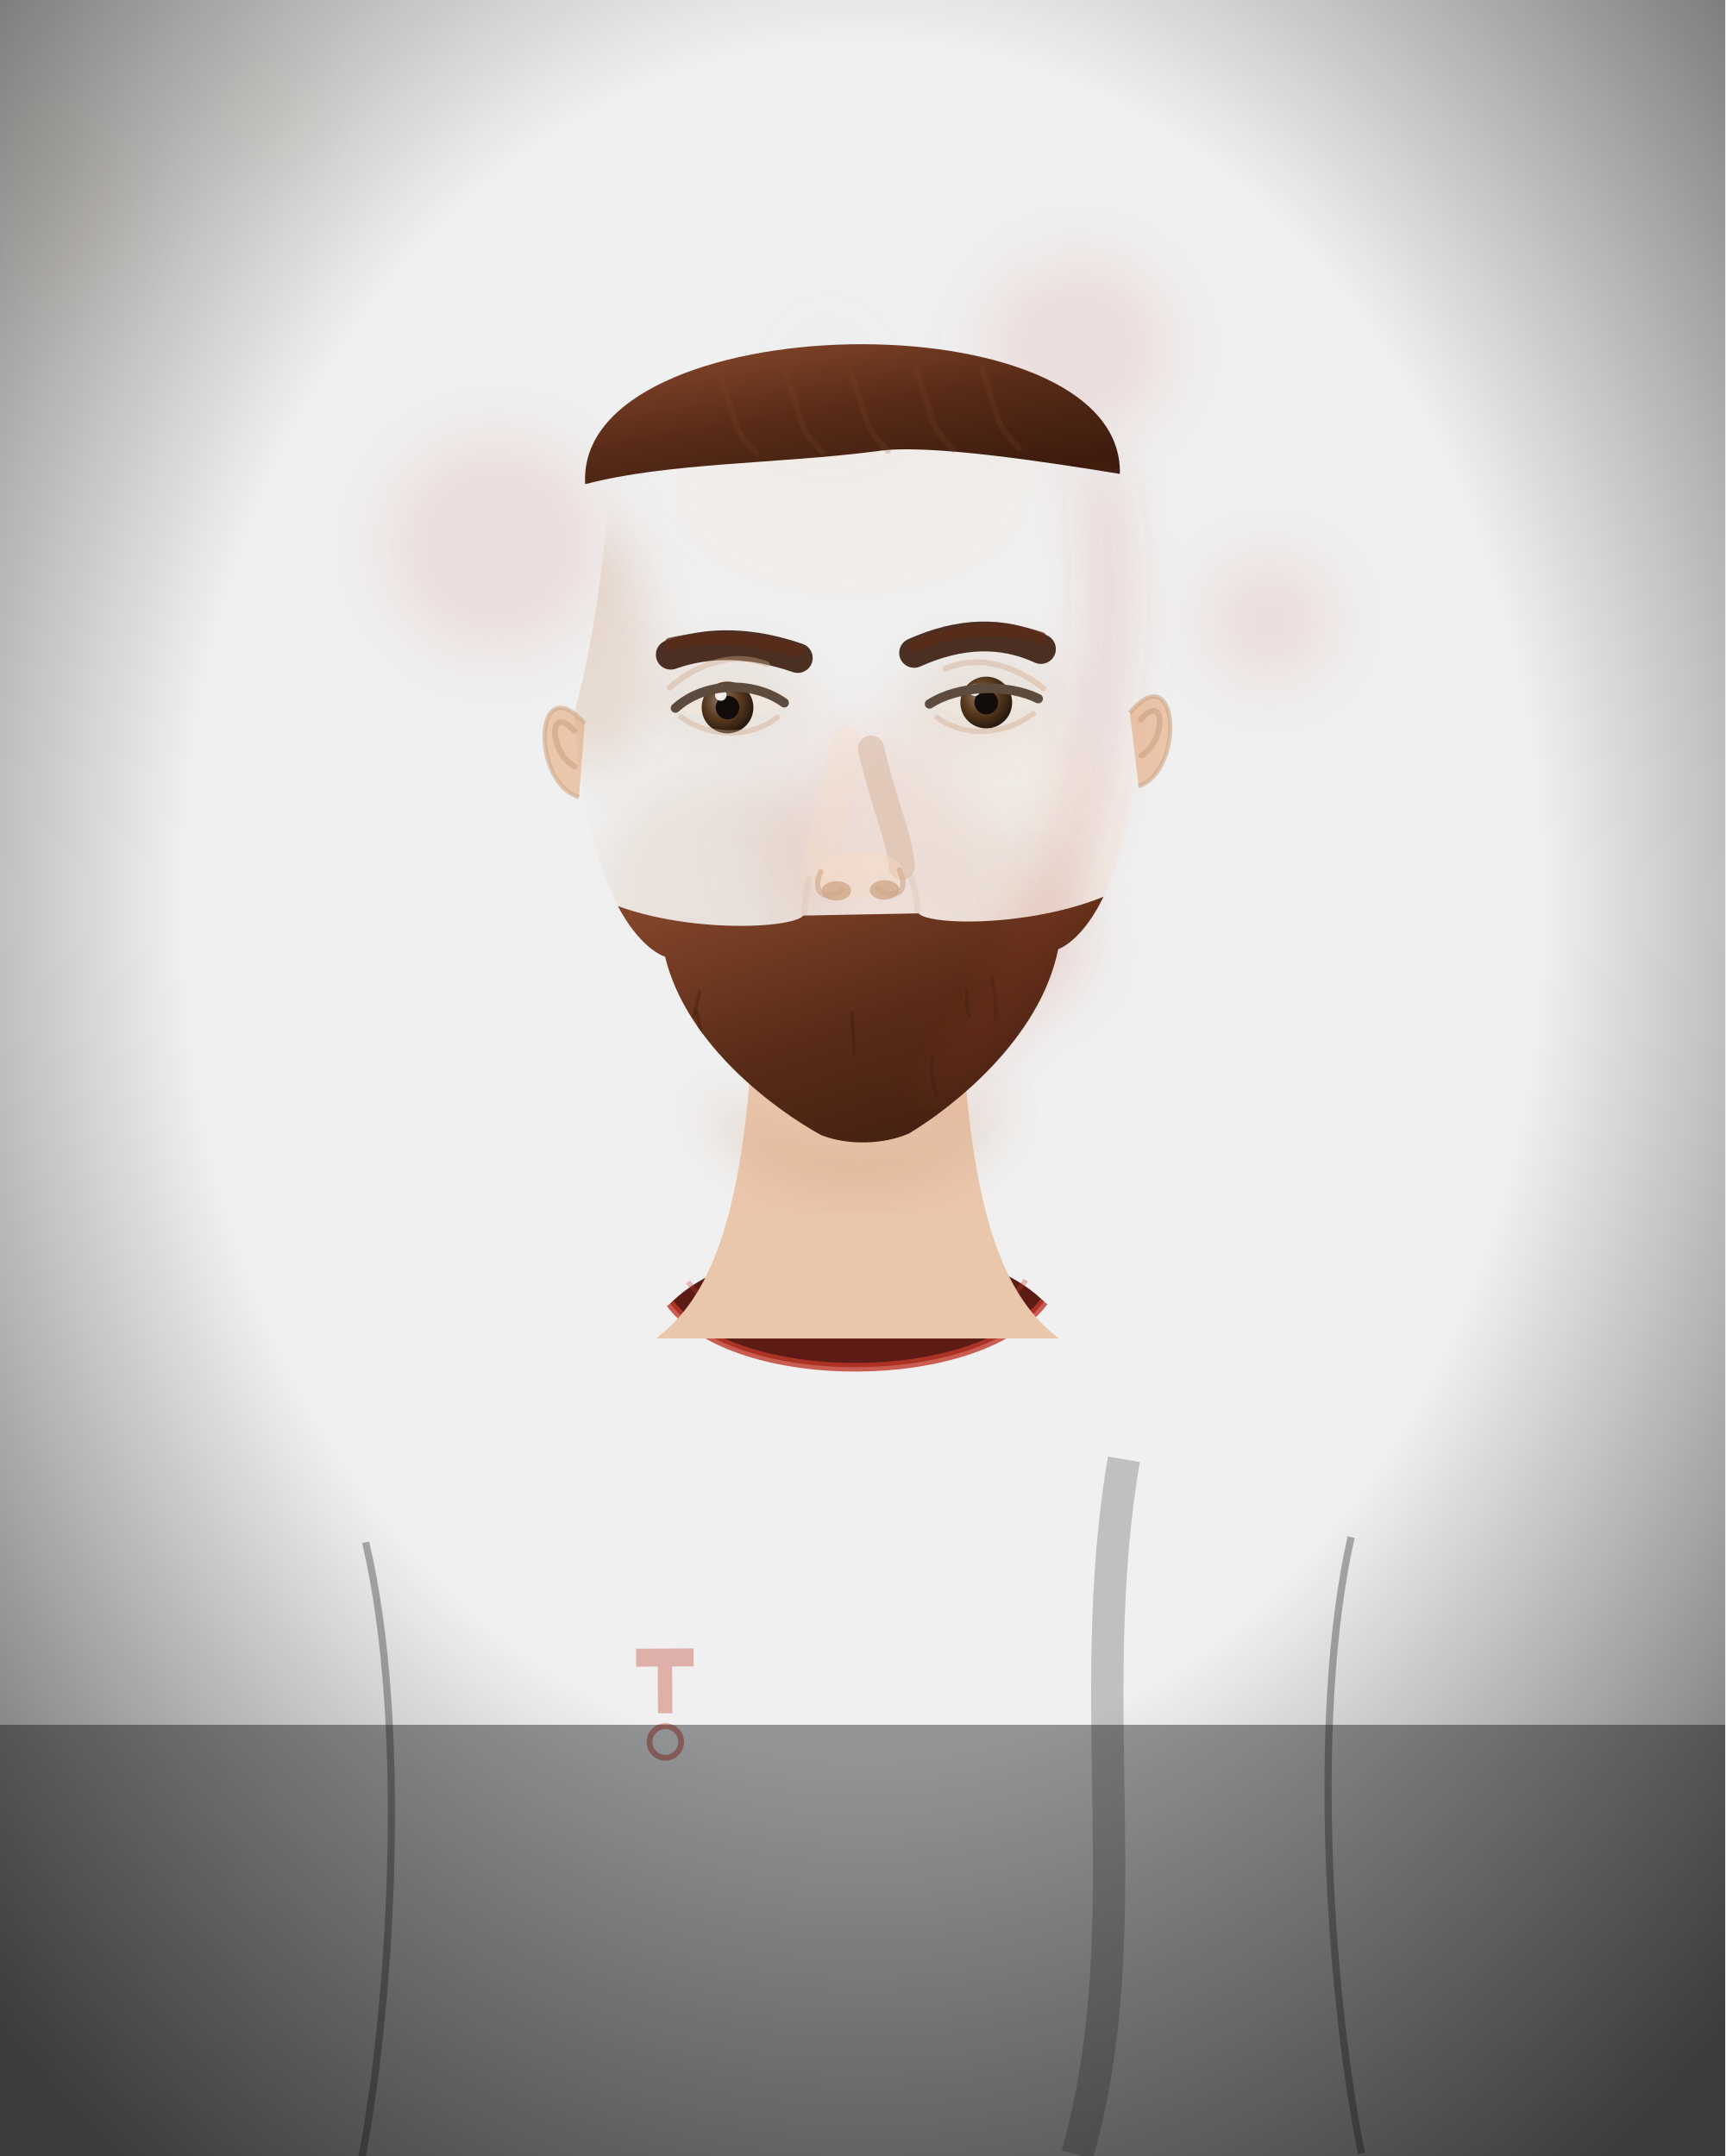
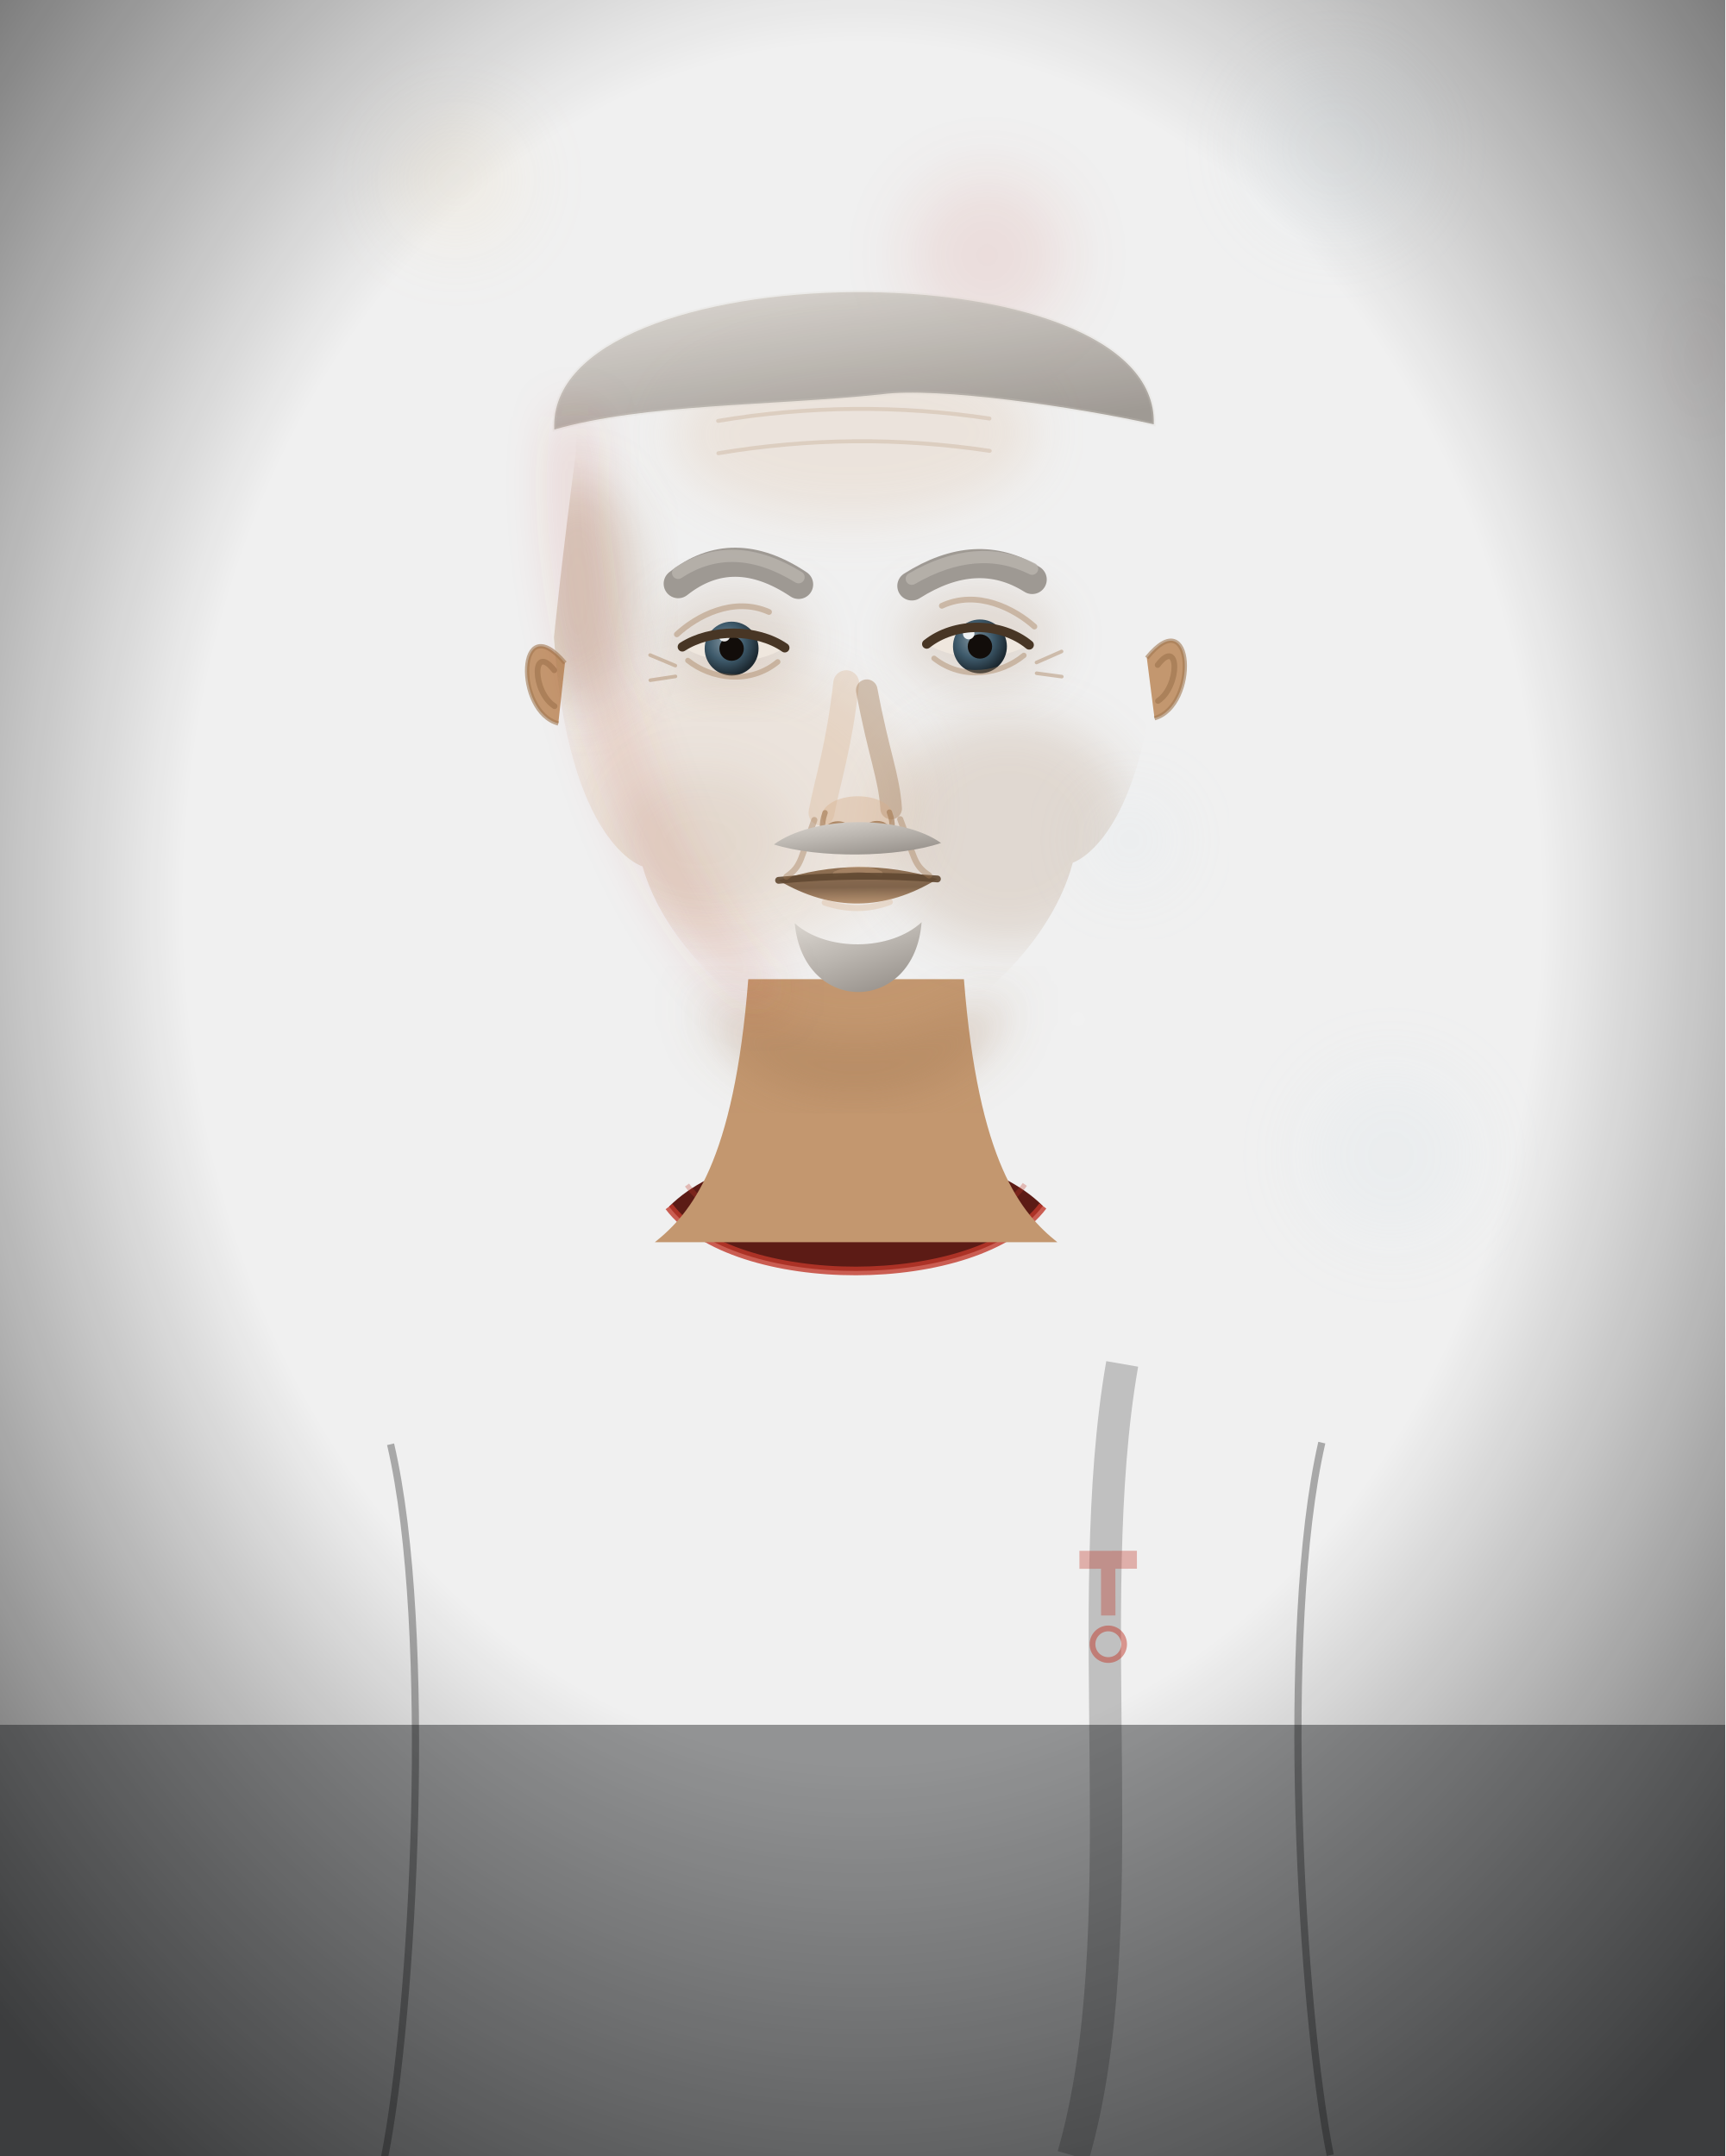
<svg xmlns="http://www.w3.org/2000/svg" viewBox="0 0 480 600" width="480" height="600" role="img" aria-label="Ricardo Vasconcelos portrait">
  <defs>
    <radialGradient id="pe7deec7e66-bg" cx="50%" cy="34%" r="78%">
      <stop offset="0%" stop-color="#7f261c" />
      <stop offset="46%" stop-color="#101B24" />
      <stop offset="100%" stop-color="#05090C" />
    </radialGradient>
    <radialGradient id="pe7deec7e66-glow" cx="50%" cy="50%" r="50%">
      <stop offset="0%" stop-color="#C0392B" stop-opacity="0.3" />
      <stop offset="60%" stop-color="#C0392B" stop-opacity="0.1" />
      <stop offset="100%" stop-color="#C0392B" stop-opacity="0" />
    </radialGradient>
-     <radialGradient id="pe7deec7e66-face" cx="66%" cy="26%" r="78%">
-       <stop offset="0%" stop-color="#F7DCC5" />
-       <stop offset="42%" stop-color="#EAC6AB" />
-       <stop offset="100%" stop-color="#CFA88A" />
+     <radialGradient id="pe7deec7e66-face" cx="34%" cy="26%" r="78%">
+       <stop offset="0%" stop-color="#D8B08B" />
+       <stop offset="42%" stop-color="#C3976F" />
+       <stop offset="100%" stop-color="#A17852" />
    </radialGradient>
-     <linearGradient id="pe7deec7e66-shade" x1="100%" y1="0%" x2="0%" y2="0%">
-       <stop offset="0%" stop-color="#CFA88A" stop-opacity="0" />
-       <stop offset="62%" stop-color="#CFA88A" stop-opacity="0.1" />
-       <stop offset="100%" stop-color="#CFA88A" stop-opacity="0.4" />
+     <linearGradient id="pe7deec7e66-shade" x1="0%" y1="0%" x2="100%" y2="0%">
+       <stop offset="0%" stop-color="#A17852" stop-opacity="0" />
+       <stop offset="62%" stop-color="#A17852" stop-opacity="0.1" />
+       <stop offset="100%" stop-color="#A17852" stop-opacity="0.4" />
    </linearGradient>
    <linearGradient id="pe7deec7e66-hair" x1="20%" y1="0%" x2="80%" y2="100%">
-       <stop offset="0%" stop-color="#82452A" />
-       <stop offset="46%" stop-color="#5A2C18" />
-       <stop offset="100%" stop-color="#3A1B0D" />
+       <stop offset="0%" stop-color="#D5D0CA" />
+       <stop offset="46%" stop-color="#B9B4AE" />
+       <stop offset="100%" stop-color="#96908A" />
    </linearGradient>
    <linearGradient id="pe7deec7e66-jersey" x1="10%" y1="0%" x2="90%" y2="100%">
      <stop offset="0%" stop-color="#5c1b15" />
      <stop offset="52%" stop-color="#320f0b" />
      <stop offset="100%" stop-color="#070D12" />
    </linearGradient>
    <radialGradient id="pe7deec7e66-iris" cx="40%" cy="38%" r="62%">
-       <stop offset="0%" stop-color="#947f6d" />
-       <stop offset="55%" stop-color="#5A3A1F" />
-       <stop offset="100%" stop-color="#281a0e" />
+       <stop offset="0%" stop-color="#82949f" />
+       <stop offset="55%" stop-color="#3E5A6B" />
+       <stop offset="100%" stop-color="#1c2830" />
    </radialGradient>
    <linearGradient id="pe7deec7e66-lip" x1="0%" y1="0%" x2="0%" y2="100%">
-       <stop offset="0%" stop-color="#ae8d74" />
-       <stop offset="55%" stop-color="#957963" />
-       <stop offset="100%" stop-color="#d3b29a" />
+       <stop offset="0%" stop-color="#876545" />
+       <stop offset="55%" stop-color="#74563b" />
+       <stop offset="100%" stop-color="#b08864" />
    </linearGradient>
    <radialGradient id="pe7deec7e66-vig" cx="50%" cy="42%" r="72%">
      <stop offset="55%" stop-color="#000" stop-opacity="0" />
      <stop offset="100%" stop-color="#000" stop-opacity="0.6" />
    </radialGradient>
    <filter id="pe7deec7e66-soft" x="-30%" y="-30%" width="160%" height="160%">
      <feGaussianBlur stdDeviation="7" />
    </filter>
    <filter id="pe7deec7e66-bokeh" x="-50%" y="-50%" width="200%" height="200%">
      <feGaussianBlur stdDeviation="9" />
    </filter>
    <clipPath id="pe7deec7e66-clip">
-       <path d="M 170.2 141.8 C 170.2 103.3, 201 99.3, 238.6 99.3 C 276.2 99.3, 307 103.3, 307 141.8 C 311.1 179.1, 317.5 197.1, 317.5 197.1 C 314.3 259.2, 293.3 265.2, 293.3 265.2 C 287.8 290.1, 263 308.7, 250.8 315.7 C 243.5 318.7, 233.7 318.7, 226.4 315.7 C 214.2 308.7, 189.4 290.1, 183.9 265.2 C 183.9 265.2, 162.9 259.2, 159.8 197.1 C 159.8 197.1, 166.1 179.1, 170.2 141.8 Z" />
+       <path d="M 160.8 124.7 C 160.8 88.8, 195.6 84.8, 238.2 84.8 C 280.7 84.8, 315.6 88.8, 315.6 124.7 C 320.2 158.7, 322.1 176.7, 322.1 176.7 C 318.7 234.6, 298 240.6, 298 240.6 C 292 262.5, 270.8 281.3, 254.5 288.3 C 244.7 291.3, 231.6 291.3, 221.8 288.3 C 205.5 281.3, 184.3 262.5, 178.3 240.6 C 178.3 240.6, 157.6 234.6, 154.2 176.7 C 154.2 176.7, 156.1 158.7, 160.8 124.7 Z" />
    </clipPath>
  </defs>
  <rect width="480" height="600" fill="url(#bgGradId)" />
  <g>
-     <circle cx="7.8" cy="55.6" r="30.3" fill="#E8C98A" opacity="0.1" filter="url(#pe7deec7e66-bokeh)" />
-     <circle cx="241.4" cy="234.2" r="30.7" fill="#C0392B" opacity="0.1" filter="url(#pe7deec7e66-bokeh)" />
-     <circle cx="140.9" cy="391" r="18.8" fill="#E8C98A" opacity="0" filter="url(#pe7deec7e66-bokeh)" />
-     <circle cx="299.6" cy="96.9" r="26.7" fill="#C0392B" opacity="0.1" filter="url(#pe7deec7e66-bokeh)" />
-     <circle cx="155.9" cy="273.3" r="29.2" fill="#BFD8E6" opacity="0" filter="url(#pe7deec7e66-bokeh)" />
-     <circle cx="353.2" cy="172.5" r="18.8" fill="#C0392B" opacity="0.1" filter="url(#pe7deec7e66-bokeh)" />
-     <circle cx="230.6" cy="101.5" r="16.7" fill="#BFD8E6" opacity="0.1" filter="url(#pe7deec7e66-bokeh)" />
-     <circle cx="137.8" cy="151.5" r="31.1" fill="#C0392B" opacity="0.1" filter="url(#pe7deec7e66-bokeh)" />
-     <circle cx="54.7" cy="47.4" r="7.2" fill="#FFFFFF" opacity="0.1" filter="url(#pe7deec7e66-bokeh)" />
-     <circle cx="334.2" cy="251.3" r="14.1" fill="#C0392B" opacity="0" filter="url(#pe7deec7e66-bokeh)" />
-     <circle cx="74.2" cy="30.8" r="12.8" fill="#E8C98A" opacity="0.1" filter="url(#pe7deec7e66-bokeh)" />
-     <circle cx="286.1" cy="263.9" r="17.4" fill="#C0392B" opacity="0.1" filter="url(#pe7deec7e66-bokeh)" />
-     <circle cx="289.7" cy="71.4" r="7.5" fill="#FFFFFF" opacity="0.1" filter="url(#pe7deec7e66-bokeh)" />
+     <circle cx="495.7" cy="99.7" r="22.5" fill="#C0392B" opacity="0.1" filter="url(#pe7deec7e66-bokeh)" />
+     <circle cx="299.9" cy="283.7" r="8.1" fill="#FFFFFF" opacity="0.1" filter="url(#pe7deec7e66-bokeh)" />
+     <circle cx="309.9" cy="318.6" r="14" fill="#E8C98A" opacity="0" filter="url(#pe7deec7e66-bokeh)" />
+     <circle cx="447.8" cy="229.7" r="8.9" fill="#E8C98A" opacity="0" filter="url(#pe7deec7e66-bokeh)" />
+     <circle cx="126.8" cy="50" r="19.7" fill="#E8C98A" opacity="0.1" filter="url(#pe7deec7e66-bokeh)" />
+     <circle cx="274.7" cy="71" r="22.9" fill="#C0392B" opacity="0.1" filter="url(#pe7deec7e66-bokeh)" />
+     <circle cx="30.6" cy="328.8" r="19" fill="#C0392B" opacity="0" filter="url(#pe7deec7e66-bokeh)" />
+     <circle cx="434.5" cy="422" r="10.8" fill="#FFFFFF" opacity="0" filter="url(#pe7deec7e66-bokeh)" />
+     <circle cx="371.6" cy="41.1" r="26.1" fill="#BFD8E6" opacity="0.1" filter="url(#pe7deec7e66-bokeh)" />
+     <circle cx="387" cy="321.5" r="25.4" fill="#BFD8E6" opacity="0.1" filter="url(#pe7deec7e66-bokeh)" />
+     <circle cx="314.4" cy="233.8" r="13.7" fill="#BFD8E6" opacity="0.1" filter="url(#pe7deec7e66-bokeh)" />
    <rect x="0" y="180" width="480" height="36" fill="#DDEAF2" opacity="0" />
  </g>
-   <ellipse cx="238.6" cy="195" rx="189.2" ry="244.7" fill="url(#glowId)" />
-   <g transform="rotate(-0.3 238.6 384.5)">
-     <path d="M 61.5 600 C 95.5 414.5, 142.6 372.5, 186.6 362.5     L 290.6 362.5 C 334.6 372.5, 381.7 414.5, 415.7 600 Z" fill="url(#jerseyGradId)" />
-     <path d="M 101.5 428.5 C 113.5 480.5, 107.5 560, 99.5 600" fill="none" stroke="#000" stroke-opacity="0.3" stroke-width="2" />
-     <path d="M 375.7 428.5 C 363.7 480.5, 369.7 560, 377.7 600" fill="none" stroke="#000" stroke-opacity="0.3" stroke-width="2" />
-     <path d="M 152.6 418.5 C 168.6 468.5, 156.6 530, 174.6 600" fill="none" stroke="#fff" stroke-opacity="0" stroke-width="10" />
-     <path d="M 312.6 406.5 C 300.6 474.5, 316.6 538, 298.6 600" fill="none" stroke="#000" stroke-opacity="0.2" stroke-width="9" />
-     <path d="M 186.6 362.5 C 204.6 386.5, 272.6 386.5, 290.6 362.5     C 278.6 350.5, 256.6 346.5, 238.6 346.5     C 220.6 346.5, 198.6 350.5, 186.6 362.5 Z" fill="#5c1b15" />
-     <path d="M 186.6 362.5 C 204.6 386.5, 272.6 386.5, 290.6 362.5" fill="none" stroke="#C0392B" stroke-opacity="0.8" stroke-width="2.4" />
-     <path d="M 191.6 356.5 C 205.6 376.5, 271.6 376.5, 285.6 356.5" fill="none" stroke="#C0392B" stroke-opacity="0.3" stroke-width="1.4" />
-     <g transform="translate(176.6 458.5)" opacity="0.5">
+   <ellipse cx="238.2" cy="174.7" rx="201.4" ry="229.7" fill="url(#glowId)" />
+   <g transform="rotate(-0.1 238.2 357.7)">
+     <path d="M 68.6 600 C 102.6 387.7, 142.2 345.7, 186.2 335.7     L 290.2 335.7 C 334.2 345.7, 373.7 387.7, 407.7 600 Z" fill="url(#jerseyGradId)" />
+     <path d="M 108.6 401.7 C 120.6 453.7, 114.6 560, 106.6 600" fill="none" stroke="#000" stroke-opacity="0.3" stroke-width="2" />
+     <path d="M 367.7 401.7 C 355.7 453.7, 361.7 560, 369.7 600" fill="none" stroke="#000" stroke-opacity="0.3" stroke-width="2" />
+     <path d="M 152.2 391.7 C 168.2 441.7, 156.2 530, 174.2 600" fill="none" stroke="#fff" stroke-opacity="0" stroke-width="10" />
+     <path d="M 312.2 379.7 C 300.2 447.7, 316.2 538, 298.2 600" fill="none" stroke="#000" stroke-opacity="0.2" stroke-width="9" />
+     <path d="M 186.2 335.7 C 204.2 359.7, 272.2 359.7, 290.2 335.7     C 278.2 323.7, 256.2 319.7, 238.2 319.7     C 220.2 319.7, 198.2 323.7, 186.2 335.7 Z" fill="#5c1b15" />
+     <path d="M 186.2 335.7 C 204.2 359.7, 272.2 359.7, 290.2 335.7" fill="none" stroke="#C0392B" stroke-opacity="0.8" stroke-width="2.4" />
+     <path d="M 191.2 329.7 C 205.2 349.7, 271.2 349.7, 285.2 329.7" fill="none" stroke="#C0392B" stroke-opacity="0.3" stroke-width="1.4" />
+     <g transform="translate(300.2 431.7)" opacity="0.5">
      <path d="M 0 0 L 16 0 L 16 5 L 10 5 L 10 18 L 6 18 L 6 5 L 0 5 Z" fill="#C0392B" opacity="0.7" />
      <circle cx="8" cy="26" r="4.4" fill="none" stroke="#C0392B" stroke-width="1.6" />
    </g>
  </g>
-   <path d="M 208.6 300.1 L 268.6 300.1 C 272.6 350.5, 284.6 364.5, 294.6 372.5     L 182.6 372.5 C 192.6 364.5, 204.6 350.5, 208.6 300.1 Z" fill="#EAC6AB" />
-   <path d="M 208.6 300.1 L 268.6 300.1 C 266.6 324.1, 268.6 344.5, 278.6 364.5     L 198.6 364.5 C 208.6 344.5, 210.6 324.1, 208.6 300.1 Z" fill="url(#shadeGradId)" opacity="0.9" />
-   <path d="M 196.6 304.1 C 222.6 326.1, 254.6 326.1, 280.6 304.1     C 268.6 338.1, 208.6 338.1, 196.6 304.1 Z" fill="#CFA88A" opacity="0.6" filter="url(#pe7deec7e66-soft)" />
-   <g transform="rotate(-1.1 238.6 205.7)">
-     <path d="M 162.8 199.8 C 148.7 183.8, 147.7 216.4, 160.8 220.3" fill="#EAC6AB" stroke="#CFA88A" stroke-opacity="0.6" stroke-width="1.2" />
-     <path d="M 159.8 201.8 C 152.7 193.8, 152.7 207.8, 159.8 211.8" fill="none" stroke="#CFA88A" stroke-opacity="0.7" stroke-width="1.6" stroke-linecap="round" />
-     <path d="M 314.5 199.8 C 328.5 183.8, 329.5 216.4, 316.5 220.3" fill="#EAC6AB" stroke="#CFA88A" stroke-opacity="0.6" stroke-width="1.2" />
-     <path d="M 317.5 201.8 C 324.5 193.8, 324.5 207.8, 317.5 211.8" fill="none" stroke="#CFA88A" stroke-opacity="0.7" stroke-width="1.6" stroke-linecap="round" />
-     <path d="M 170.2 141.8 C 170.2 103.3, 201 99.3, 238.6 99.3 C 276.2 99.3, 307 103.3, 307 141.8 C 311.1 179.1, 317.5 197.1, 317.5 197.1 C 314.3 259.2, 293.3 265.2, 293.3 265.2 C 287.8 290.1, 263 308.7, 250.8 315.7 C 243.5 318.7, 233.7 318.7, 226.4 315.7 C 214.2 308.7, 189.4 290.1, 183.9 265.2 C 183.9 265.2, 162.9 259.2, 159.8 197.1 C 159.8 197.1, 166.1 179.1, 170.2 141.8 Z" fill="url(#faceGradId)" />
+   <path d="M 208.2 272.5 L 268.2 272.5 C 272.2 323.7, 284.2 337.7, 294.2 345.7     L 182.2 345.7 C 192.2 337.7, 204.2 323.7, 208.2 272.5 Z" fill="#C3976F" />
+   <path d="M 208.2 272.5 L 268.2 272.5 C 266.2 296.5, 268.2 317.7, 278.2 337.7     L 198.2 337.7 C 208.2 317.7, 210.2 296.5, 208.2 272.5 Z" fill="url(#shadeGradId)" opacity="0.9" />
+   <path d="M 196.2 276.5 C 222.2 298.5, 254.2 298.5, 280.2 276.5     C 268.2 310.5, 208.2 310.5, 196.2 276.5 Z" fill="#A17852" opacity="0.6" filter="url(#pe7deec7e66-soft)" />
+   <g transform="rotate(-0.5 238.2 184.7)">
+     <path d="M 157.2 183.8 C 144 167.8, 143 197.3, 155.2 200.6" fill="#C3976F" stroke="#A17852" stroke-opacity="0.6" stroke-width="1.2" />
+     <path d="M 154.2 185.8 C 148 177.8, 148 191.8, 154.2 195.8" fill="none" stroke="#A17852" stroke-opacity="0.7" stroke-width="1.6" stroke-linecap="round" />
+     <path d="M 319.1 183.8 C 332.3 167.8, 333.3 197.3, 321.1 200.6" fill="#C3976F" stroke="#A17852" stroke-opacity="0.6" stroke-width="1.2" />
+     <path d="M 322.1 185.8 C 328.3 177.8, 328.3 191.8, 322.1 195.8" fill="none" stroke="#A17852" stroke-opacity="0.7" stroke-width="1.6" stroke-linecap="round" />
+     <path d="M 160.8 124.7 C 160.8 88.8, 195.6 84.8, 238.2 84.8 C 280.7 84.8, 315.6 88.8, 315.6 124.7 C 320.2 158.7, 322.1 176.7, 322.1 176.7 C 318.7 234.6, 298 240.6, 298 240.6 C 292 262.5, 270.8 281.3, 254.5 288.3 C 244.7 291.3, 231.6 291.3, 221.8 288.3 C 205.5 281.3, 184.3 262.5, 178.3 240.6 C 178.3 240.6, 157.6 234.6, 154.2 176.7 C 154.2 176.7, 156.1 158.7, 160.8 124.7 Z" fill="url(#faceGradId)" />
    <g clip-path="url(#pe7deec7e66-clip)">
-       <rect x="149.8" y="89.3" width="177.7" height="236.8" fill="url(#shadeGradId)" />
-       <ellipse cx="271.7" cy="239.8" rx="48.9" ry="42.6" fill="#F7DCC5" opacity="0.2" filter="url(#pe7deec7e66-soft)" />
-       <ellipse cx="199.2" cy="247.8" rx="33.1" ry="34" fill="#CFA88A" opacity="0.2" filter="url(#pe7deec7e66-soft)" />
-       <ellipse cx="238.6" cy="137.6" rx="47.3" ry="25.5" fill="#F7DCC5" opacity="0.2" filter="url(#pe7deec7e66-soft)" />
-       <ellipse cx="166.1" cy="179.8" rx="15.8" ry="34" fill="#CFA88A" opacity="0.3" filter="url(#pe7deec7e66-soft)" />
-       <ellipse cx="203.2" cy="193.8" rx="22.1" ry="13.7" fill="#CFA88A" opacity="0.2" filter="url(#pe7deec7e66-soft)" />
-       <ellipse cx="274" cy="193.8" rx="22.1" ry="13.7" fill="#CFA88A" opacity="0.2" filter="url(#pe7deec7e66-soft)" />
-       <ellipse cx="279.6" cy="250.4" rx="23.7" ry="21.3" fill="#c5a083" opacity="0.1" filter="url(#pe7deec7e66-soft)" />
-       <path d="M 222.4 182.8 Q 203.2 175.8 187.1 181.2" fill="none" stroke="#3A1B0D" stroke-width="8.3" stroke-linecap="round" opacity="0.9" />
-       <path d="M 222.4 180.8 Q 203.2 174.8 187.1 178.2" fill="none" stroke="#5A2C18" stroke-width="3.5" stroke-linecap="round" opacity="0.8" />
-       <path d="M 254.8 182 Q 274 173.8 290.1 181.6" fill="none" stroke="#3A1B0D" stroke-width="8.3" stroke-linecap="round" opacity="0.9" />
-       <path d="M 254.8 180 Q 274 172.8 290.1 178.6" fill="none" stroke="#5A2C18" stroke-width="3.5" stroke-linecap="round" opacity="0.8" />
-       <path d="M 218.4 195.2 C 210 188.9, 196.4 188.9, 188.1 196.1       C 197.2 200.2, 209.6 200.2, 218.4 195.2 Z" fill="#EFE7DE" />
-       <circle cx="202.6" cy="196.2" r="7.2" fill="url(#pe7deec7e66-iris)" />
-       <circle cx="202.6" cy="196.2" r="3.3" fill="#120D0A" />
-       <circle cx="200.8" cy="192.7" r="1.6" fill="#fff" opacity="0.9" />
-       <path d="M 218.4 195.2 C 210 188.9, 196.4 188.9, 188.1 196.1" fill="none" stroke="#5d4c3e" stroke-width="2.6" stroke-linecap="round" />
-       <path d="M 213.8 184.4 C 203.2 179.9, 192.4 185.4, 186.6 190.4" fill="none" stroke="#CFA88A" stroke-width="1.6" opacity="0.4" stroke-linecap="round" />
-       <path d="M 216.4 199.2 C 207.8 205.6, 196.4 203.8, 189.6 198.6" fill="none" stroke="#CFA88A" stroke-width="1.5" opacity="0.4" stroke-linecap="round" />
-       <path d="M 258.8 196.3 C 267.2 191.1, 280.8 191.1, 289.1 195.4       C 280 201.1, 267.6 201.1, 258.8 196.3 Z" fill="#EFE7DE" />
-       <circle cx="274.6" cy="196.2" r="7.2" fill="url(#pe7deec7e66-iris)" />
-       <circle cx="274.6" cy="196.2" r="3.3" fill="#120D0A" />
-       <circle cx="271.5" cy="192.7" r="1.6" fill="#fff" opacity="0.9" />
-       <path d="M 258.8 196.3 C 267.2 191.1, 280.8 191.1, 289.1 195.4" fill="none" stroke="#5d4c3e" stroke-width="2.6" stroke-linecap="round" />
-       <path d="M 263.4 186.6 C 274 182.1, 284.8 187.6, 290.6 192.6" fill="none" stroke="#CFA88A" stroke-width="1.6" opacity="0.4" stroke-linecap="round" />
-       <path d="M 260.8 200.1 C 269.4 206.5, 280.8 204.7, 287.6 199.5" fill="none" stroke="#CFA88A" stroke-width="1.5" opacity="0.4" stroke-linecap="round" />
-       <path d="M 235.2 206.4 C 232.5 224.4, 228.9 232.4, 226.4 242.4" fill="none" stroke="#F7DCC5" stroke-width="8.8" stroke-linecap="round" opacity="0.3" />
-       <path d="M 242.3 208.4 C 246.2 226.4, 249.6 232.4, 250.2 241.4" fill="none" stroke="#CFA88A" stroke-width="7.3" stroke-linecap="round" opacity="0.4" />
-       <ellipse cx="238.6" cy="243.4" rx="12.2" ry="6.7" fill="#F7DCC5" opacity="0.4" />
-       <ellipse cx="231.9" cy="247.8" rx="4.1" ry="2.7" fill="#CFA88A" opacity="0.8" />
-       <ellipse cx="245.3" cy="247.8" rx="4.1" ry="2.7" fill="#CFA88A" opacity="0.8" />
-       <path d="M 227.6 242.4 C 224.6 249.4, 230.1 250.4, 233.7 247.4" fill="none" stroke="#CFA88A" stroke-width="1.5" opacity="0.6" stroke-linecap="round" />
-       <path d="M 249.6 242.4 C 252.6 249.4, 247.1 250.4, 243.5 247.4" fill="none" stroke="#CFA88A" stroke-width="1.5" opacity="0.6" stroke-linecap="round" />
-       <path d="M 220.8 264.5 Q 238.6 258.2 256.4 264.5 Q 238.6 275.8 220.8 264.5 Z" fill="url(#pe7deec7e66-lip)" opacity="0.9" />
-       <path d="M 233.6 263 Q 238.6 260.7 243.6 263" fill="none" stroke="#F7DCC5" stroke-width="1.6" opacity="0.3" stroke-linecap="round" />
-       <path d="M 220.8 264.5 Q 238.6 262.5 256.4 264.5" fill="none" stroke="#7c6553" stroke-width="1.9" stroke-linecap="round" opacity="0.9" />
-       <path d="M 231.1 269.8 Q 238.6 272.5 245.7 269.8" fill="none" stroke="#F7DCC5" stroke-width="1.7" opacity="0.3" stroke-linecap="round" />
-       <path d="M 224.4 244.4 C 220.4 258.5, 226.1 260.5, 222.6 263.5" fill="none" stroke="#CFA88A" stroke-width="1.7" opacity="0.2" stroke-linecap="round" />
-       <path d="M 252.8 244.4 C 256.8 258.5, 251.1 260.5, 254.6 263.5" fill="none" stroke="#CFA88A" stroke-width="1.7" opacity="0.2" stroke-linecap="round" />
+       <rect x="144.2" y="74.8" width="187.9" height="223.7" fill="url(#shadeGradId)" />
+       <ellipse cx="202.9" cy="223.8" rx="52" ry="39.9" fill="#D8B08B" opacity="0.2" filter="url(#pe7deec7e66-soft)" />
+       <ellipse cx="280.1" cy="231.8" rx="35.3" ry="32" fill="#A17852" opacity="0.2" filter="url(#pe7deec7e66-soft)" />
+       <ellipse cx="238.2" cy="120.7" rx="50.4" ry="24" fill="#D8B08B" opacity="0.2" filter="url(#pe7deec7e66-soft)" />
+       <ellipse cx="160.9" cy="163.8" rx="16.8" ry="32" fill="#A17852" opacity="0.3" filter="url(#pe7deec7e66-soft)" />
+       <ellipse cx="204.2" cy="177.8" rx="21.2" ry="13.8" fill="#A17852" opacity="0.2" filter="url(#pe7deec7e66-soft)" />
+       <ellipse cx="272.1" cy="177.8" rx="21.2" ry="13.8" fill="#A17852" opacity="0.2" filter="url(#pe7deec7e66-soft)" />
+       <ellipse cx="194.5" cy="234.1" rx="25.2" ry="20" fill="#99724e" opacity="0.1" filter="url(#pe7deec7e66-soft)" />
+       <path d="M 222.4 162.5 Q 204.2 150.1 188.9 162" fill="none" stroke="#96908A" stroke-width="8.1" stroke-linecap="round" opacity="0.9" />
+       <path d="M 222.4 160.5 Q 204.2 149.1 188.9 159" fill="none" stroke="#B9B4AE" stroke-width="3.4" stroke-linecap="round" opacity="0.8" />
+       <path d="M 253.9 163.2 Q 272.1 151.9 287.4 161.7" fill="none" stroke="#96908A" stroke-width="8.1" stroke-linecap="round" opacity="0.9" />
+       <path d="M 253.9 161.2 Q 272.1 150.9 287.4 158.7" fill="none" stroke="#B9B4AE" stroke-width="3.4" stroke-linecap="round" opacity="0.8" />
+       <path d="M 218.4 180.1 C 210.6 174.6, 197.8 174.6, 189.9 179.6       C 198.5 185, 210.2 185, 218.4 180.1 Z" fill="#EFE7DE" />
+       <circle cx="203.6" cy="180.2" r="7.5" fill="url(#pe7deec7e66-iris)" />
+       <circle cx="203.6" cy="180.2" r="3.4" fill="#120D0A" />
+       <circle cx="201.6" cy="176.6" r="1.6" fill="#fff" opacity="0.9" />
+       <path d="M 218.4 180.1 C 210.6 174.6, 197.8 174.6, 189.9 179.6" fill="none" stroke="#483625" stroke-width="2.6" stroke-linecap="round" />
+       <path d="M 214.1 170.1 C 204.2 165.6, 193.9 171.1, 188.4 176.1" fill="none" stroke="#A17852" stroke-width="1.6" opacity="0.4" stroke-linecap="round" />
+       <path d="M 216.4 184 C 208.5 190.4, 197.8 188.6, 191.4 183.4" fill="none" stroke="#A17852" stroke-width="1.5" opacity="0.4" stroke-linecap="round" />
+       <path d="M 187.9 184.8 L 180.9 181.8 M 187.9 187.8 L 180.9 188.8" stroke="#A17852" stroke-width="1" opacity="0.4" stroke-linecap="round" />
+       <path d="M 257.9 179.4 C 265.7 173.3, 278.5 173.3, 286.4 179.9       C 277.8 184.4, 266.2 184.4, 257.9 179.4 Z" fill="#EFE7DE" />
+       <circle cx="272.7" cy="180.2" r="7.5" fill="url(#pe7deec7e66-iris)" />
+       <circle cx="272.7" cy="180.2" r="3.4" fill="#120D0A" />
+       <circle cx="269.6" cy="176.6" r="1.6" fill="#fff" opacity="0.9" />
+       <path d="M 257.9 179.4 C 265.7 173.3, 278.5 173.3, 286.4 179.9" fill="none" stroke="#483625" stroke-width="2.6" stroke-linecap="round" />
+       <path d="M 262.2 168.8 C 272.1 164.3, 282.4 169.8, 287.9 174.8" fill="none" stroke="#A17852" stroke-width="1.6" opacity="0.4" stroke-linecap="round" />
+       <path d="M 259.9 183.4 C 267.9 189.8, 278.5 188, 284.9 182.8" fill="none" stroke="#A17852" stroke-width="1.5" opacity="0.4" stroke-linecap="round" />
+       <path d="M 288.4 184.8 L 295.4 181.8 M 288.4 187.8 L 295.4 188.8" stroke="#A17852" stroke-width="1" opacity="0.4" stroke-linecap="round" />
+       <path d="M 235.4 190.1 C 233.2 208.1, 230.2 216.1, 228.2 226.1" fill="none" stroke="#D8B08B" stroke-width="7.2" stroke-linecap="round" opacity="0.3" />
+       <path d="M 241.1 192.1 C 244.3 210.1, 247.1 216.1, 247.6 225.1" fill="none" stroke="#A17852" stroke-width="6" stroke-linecap="round" opacity="0.4" />
+       <ellipse cx="238.2" cy="227.1" rx="9.9" ry="5.5" fill="#D8B08B" opacity="0.4" />
+       <ellipse cx="232.7" cy="230.7" rx="3.4" ry="2.2" fill="#A17852" opacity="0.8" />
+       <ellipse cx="243.6" cy="230.7" rx="3.4" ry="2.2" fill="#A17852" opacity="0.8" />
+       <path d="M 229.2 226.1 C 226.7 233.1, 231.2 234.1, 234.2 231.1" fill="none" stroke="#A17852" stroke-width="1.5" opacity="0.6" stroke-linecap="round" />
+       <path d="M 247.1 226.1 C 249.6 233.1, 245.1 234.1, 242.1 231.1" fill="none" stroke="#A17852" stroke-width="1.5" opacity="0.6" stroke-linecap="round" />
+       <path d="M 216.1 244.8 Q 238.2 237.8 260.3 244.8 Q 238.2 258.1 216.1 244.8 Z" fill="url(#pe7deec7e66-lip)" opacity="0.9" />
+       <path d="M 232 243.2 Q 238.2 240.6 244.3 243.2" fill="none" stroke="#D8B08B" stroke-width="1.6" opacity="0.3" stroke-linecap="round" />
+       <path d="M 216.1 244.8 Q 238.2 242.9 260.3 244.8" fill="none" stroke="#614831" stroke-width="1.9" stroke-linecap="round" opacity="0.9" />
+       <path d="M 228.9 251.1 Q 238.2 254.3 247 251.1" fill="none" stroke="#D8B08B" stroke-width="1.7" opacity="0.3" stroke-linecap="round" />
+       <path d="M 226.2 228.1 C 222.2 238.8, 222.7 240.8, 218.3 243.8" fill="none" stroke="#A17852" stroke-width="1.7" opacity="0.4" stroke-linecap="round" />
+       <path d="M 250.1 228.1 C 254.1 238.8, 253.6 240.8, 258 243.8" fill="none" stroke="#A17852" stroke-width="1.7" opacity="0.4" stroke-linecap="round" />
+       <path d="M 200.4 116.8 Q 238.2 110.8 275.9 116.8" fill="none" stroke="#A17852" stroke-width="1.1" opacity="0.2" stroke-linecap="round" />
+       <path d="M 200.4 125.8 Q 238.2 119.8 275.9 125.8" fill="none" stroke="#A17852" stroke-width="1.1" opacity="0.2" stroke-linecap="round" />
    </g>
    <g clip-path="url(#pe7deec7e66-clip)" opacity="1">
      <g>
-         <path d="M 162.9 247       C 164.5 308.1, 194.8 326.1, 238.6 328.1       C 282.4 326.1, 312.7 308.1, 314.3 247       C 293.8 259, 258.2 258.5, 254.6 254.5       L 222.6 254.5 C 219 258.5, 183.4 259, 162.9 247 Z" fill="url(#pe7deec7e66-hair)" />
-         <path d="M 257.8 294.7 q -1 4.4 1 11" fill="none" stroke="#3A1B0D" stroke-width="1" opacity="0.4" stroke-linecap="round" />
-         <path d="M 274.7 273.3 q 1.4 6.5 0.7 11.1" fill="none" stroke="#3A1B0D" stroke-width="1" opacity="0.4" stroke-linecap="round" />
-         <path d="M 193.3 275.1 q -1.5 6.3 -1.7 6.8" fill="none" stroke="#3A1B0D" stroke-width="1" opacity="0.4" stroke-linecap="round" />
-         <path d="M 192.4 280.9 q 1.1 5 1.2 7.9" fill="none" stroke="#3A1B0D" stroke-width="1" opacity="0.4" stroke-linecap="round" />
-         <path d="M 273.7 308.3 q 0.6 6.2 0.5 7.8" fill="none" stroke="#3A1B0D" stroke-width="1" opacity="0.4" stroke-linecap="round" />
-         <path d="M 267.7 276.4 q -0.2 5.8 0.4 6.8" fill="none" stroke="#3A1B0D" stroke-width="1" opacity="0.4" stroke-linecap="round" />
-         <path d="M 288.5 315 q 0.9 5.1 0.3 6.9" fill="none" stroke="#3A1B0D" stroke-width="1" opacity="0.4" stroke-linecap="round" />
-         <path d="M 235.5 281.7 q 0.4 5.7 0.5 11.6" fill="none" stroke="#3A1B0D" stroke-width="1" opacity="0.4" stroke-linecap="round" />
-         <path d="M 290.6 284.9 q -0.3 6.3 -1.7 9.6" fill="none" stroke="#3A1B0D" stroke-width="1" opacity="0.4" stroke-linecap="round" />
+         <path d="M 214.9 234.8       C 226 226.8, 250.3 226.8, 261.4 234.8       C 249.2 238.8, 227.1 238.8, 214.9 234.8 Z" fill="url(#pe7deec7e66-hair)" />
+         <path d="M 220.5 256.8 C 222.7 282.5, 253.6 282.5, 255.8 256.8       C 247 264.8, 229.3 264.8, 220.5 256.8 Z" fill="url(#pe7deec7e66-hair)" />
      </g>
    </g>
    <g>
-       <path d="M 164.2 133.3     C 162.2 83.3, 315 83.3, 313 133.3     C 293.3 129.7, 259.1 123.7, 245.4 125.7     C 218.1 128.7, 187.3 127.7, 164.2 133.3 Z" fill="url(#pe7deec7e66-hair)" />
-       <path d="M 202.1 103.3 C 208.1 121.3, 205.1 117.7, 212.1 125.7" fill="none" stroke="#82452A" stroke-width="1.6" opacity="0.2" stroke-linecap="round" />
-       <path d="M 220.4 103.3 C 226.4 121.3, 223.4 117.7, 230.4 125.7" fill="none" stroke="#82452A" stroke-width="1.6" opacity="0.2" stroke-linecap="round" />
-       <path d="M 238.6 103.3 C 244.6 121.3, 241.6 117.7, 248.6 125.7" fill="none" stroke="#82452A" stroke-width="1.6" opacity="0.2" stroke-linecap="round" />
-       <path d="M 256.8 103.3 C 262.8 121.3, 259.8 117.7, 266.8 125.7" fill="none" stroke="#82452A" stroke-width="1.6" opacity="0.2" stroke-linecap="round" />
-       <path d="M 275.1 103.3 C 281.1 121.3, 278.1 117.7, 285.1 125.7" fill="none" stroke="#82452A" stroke-width="1.6" opacity="0.2" stroke-linecap="round" />
+       <path d="M 154.8 118.8     C 152.8 68.8, 323.6 68.8, 321.6 118.8     C 300.1 113.8, 261.4 107.8, 245.9 109.8     C 214.9 112.8, 180.1 111.8, 154.8 118.8 Z" fill="url(#pe7deec7e66-hair)" opacity="0.9" />
+       <path d="M 154.8 118.8     C 152.8 68.8, 323.6 68.8, 321.6 118.8     C 300.1 113.8, 261.4 107.8, 245.9 109.8     C 214.9 112.8, 180.1 111.8, 154.8 118.8 Z" fill="none" stroke="#D5D0CA" stroke-width="1" opacity="0.2" />
    </g>
-     <path d="M 307 133.3 C 317.5 188.6, 293.3 273.7, 258.1 304.1" fill="none" stroke="#C0392B" stroke-width="3.2" opacity="0.5" stroke-linecap="round" filter="url(#pe7deec7e66-soft)" />
+     <path d="M 160.8 116.8 C 154.2 168.7, 178.3 248.6, 212.1 276.5" fill="none" stroke="#C0392B" stroke-width="3.2" opacity="0.5" stroke-linecap="round" filter="url(#pe7deec7e66-soft)" />
  </g>
  <rect width="480" height="600" fill="url(#pe7deec7e66-vig)" />
  <rect y="480" width="480" height="120" fill="#04080B" opacity="0.4" />
</svg>
